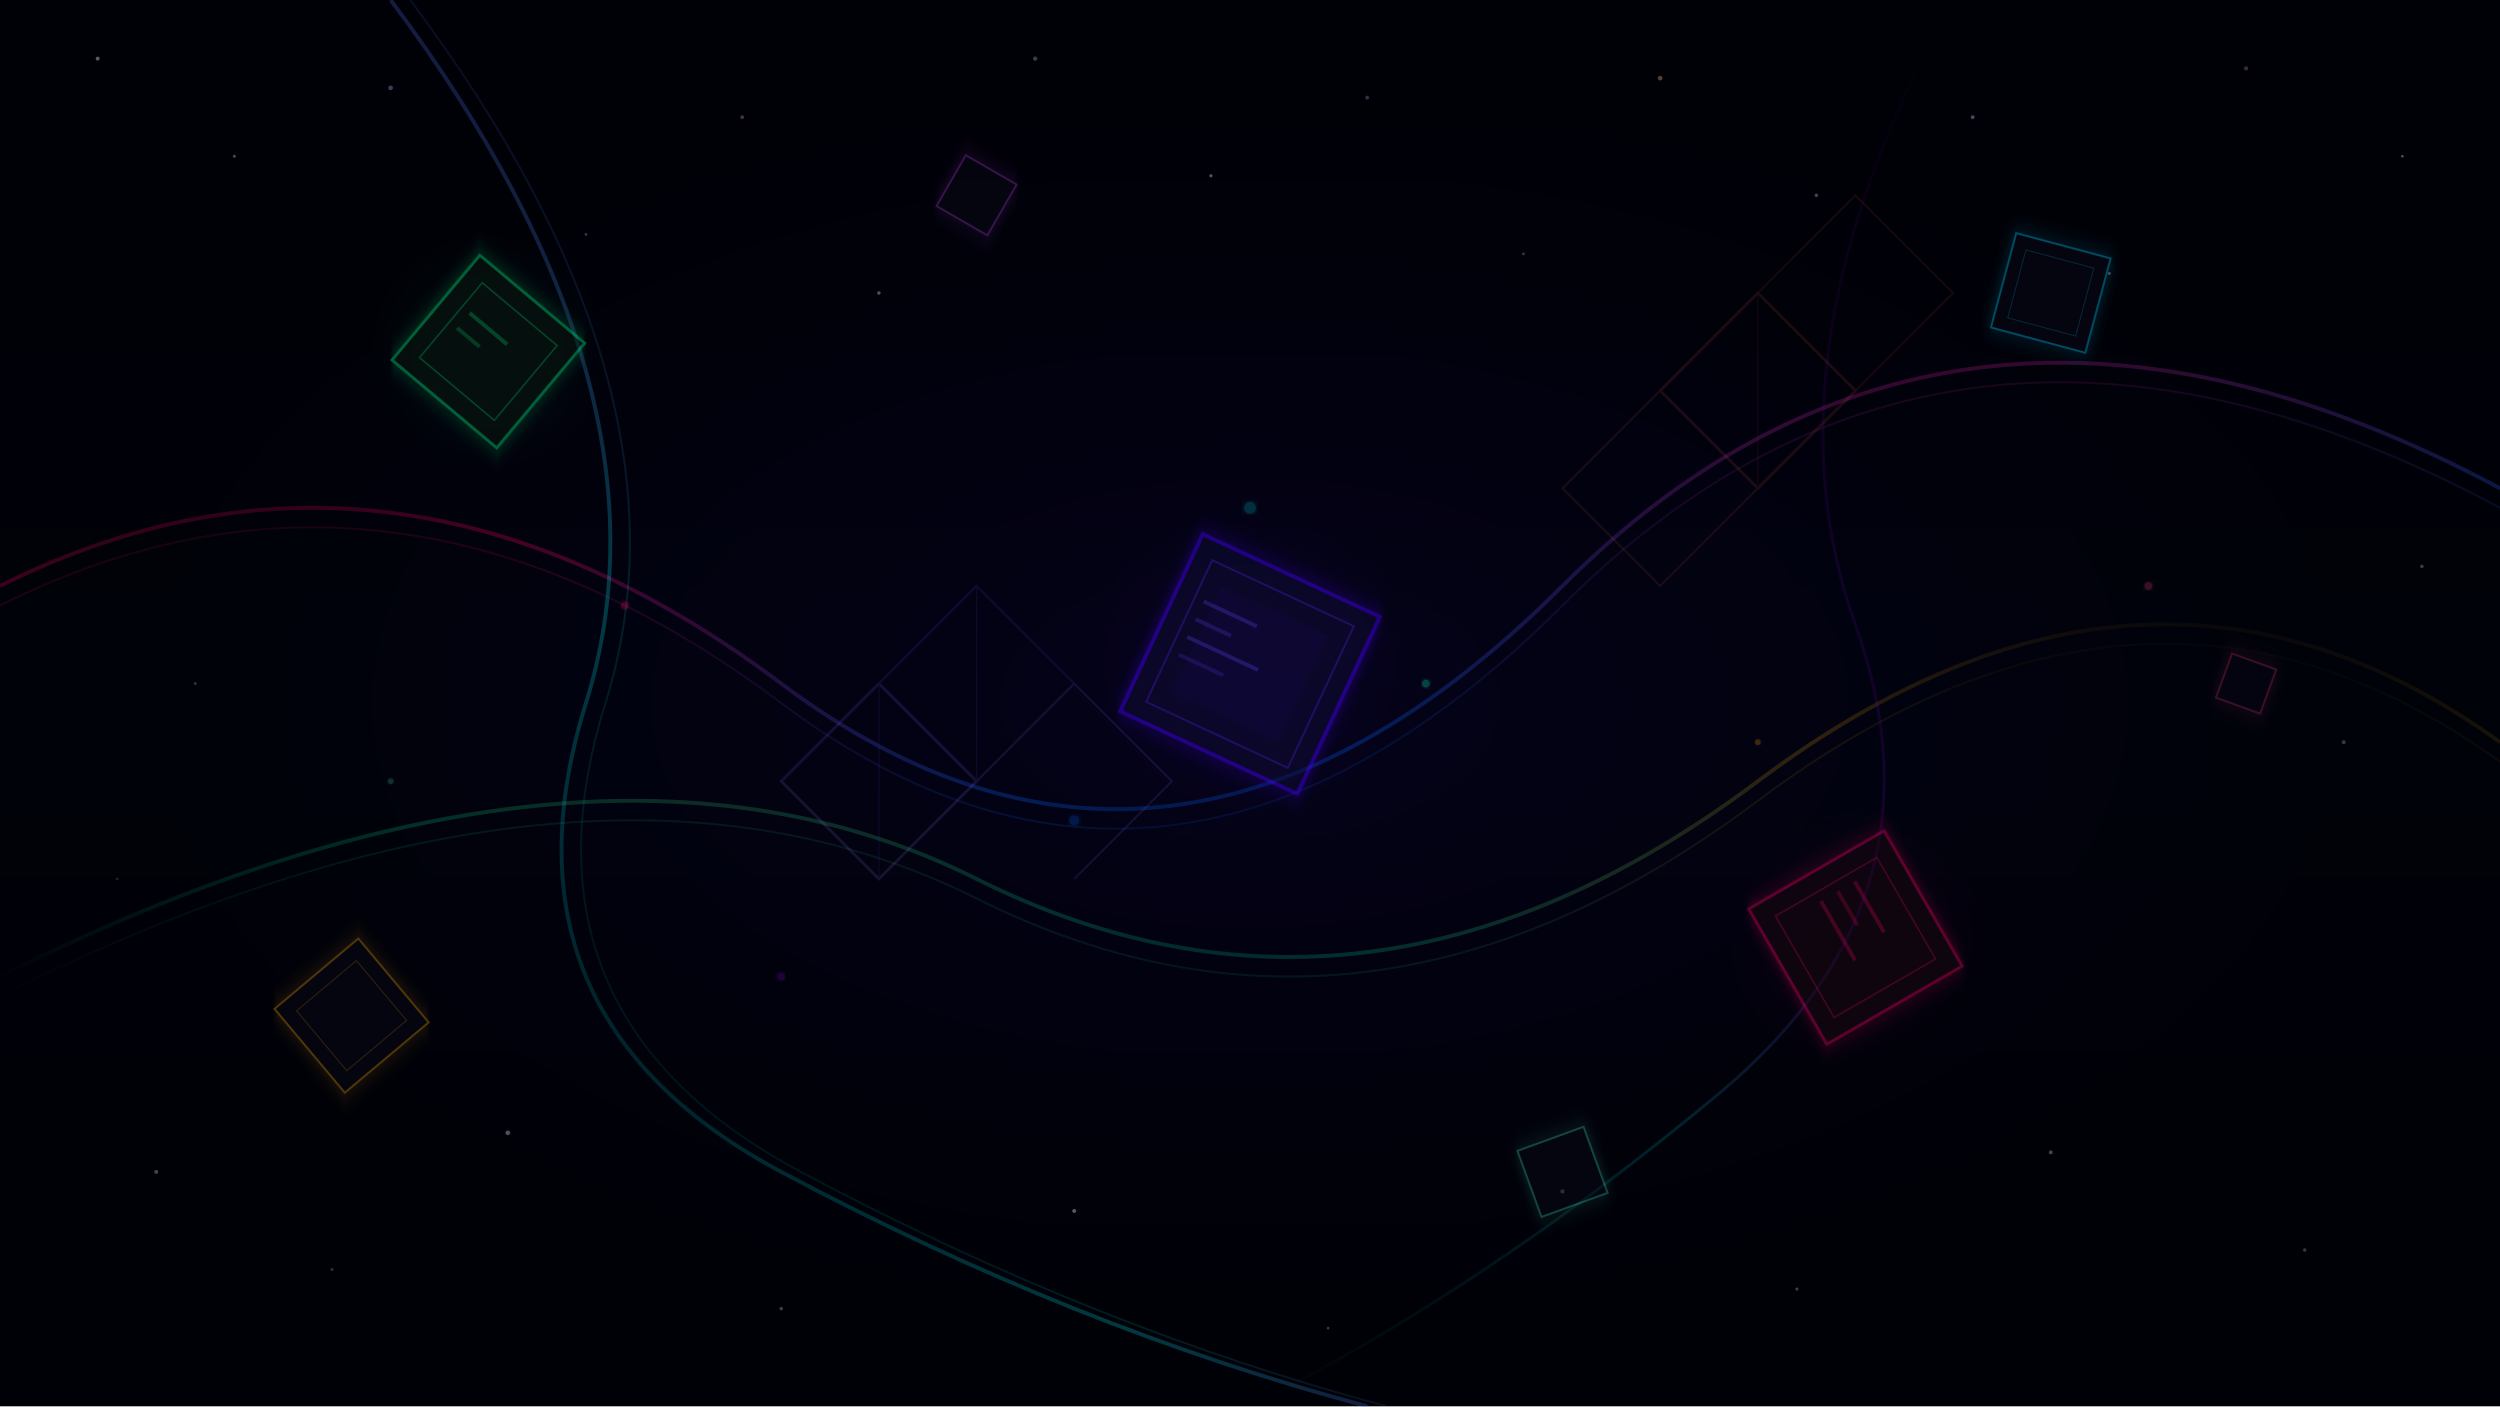
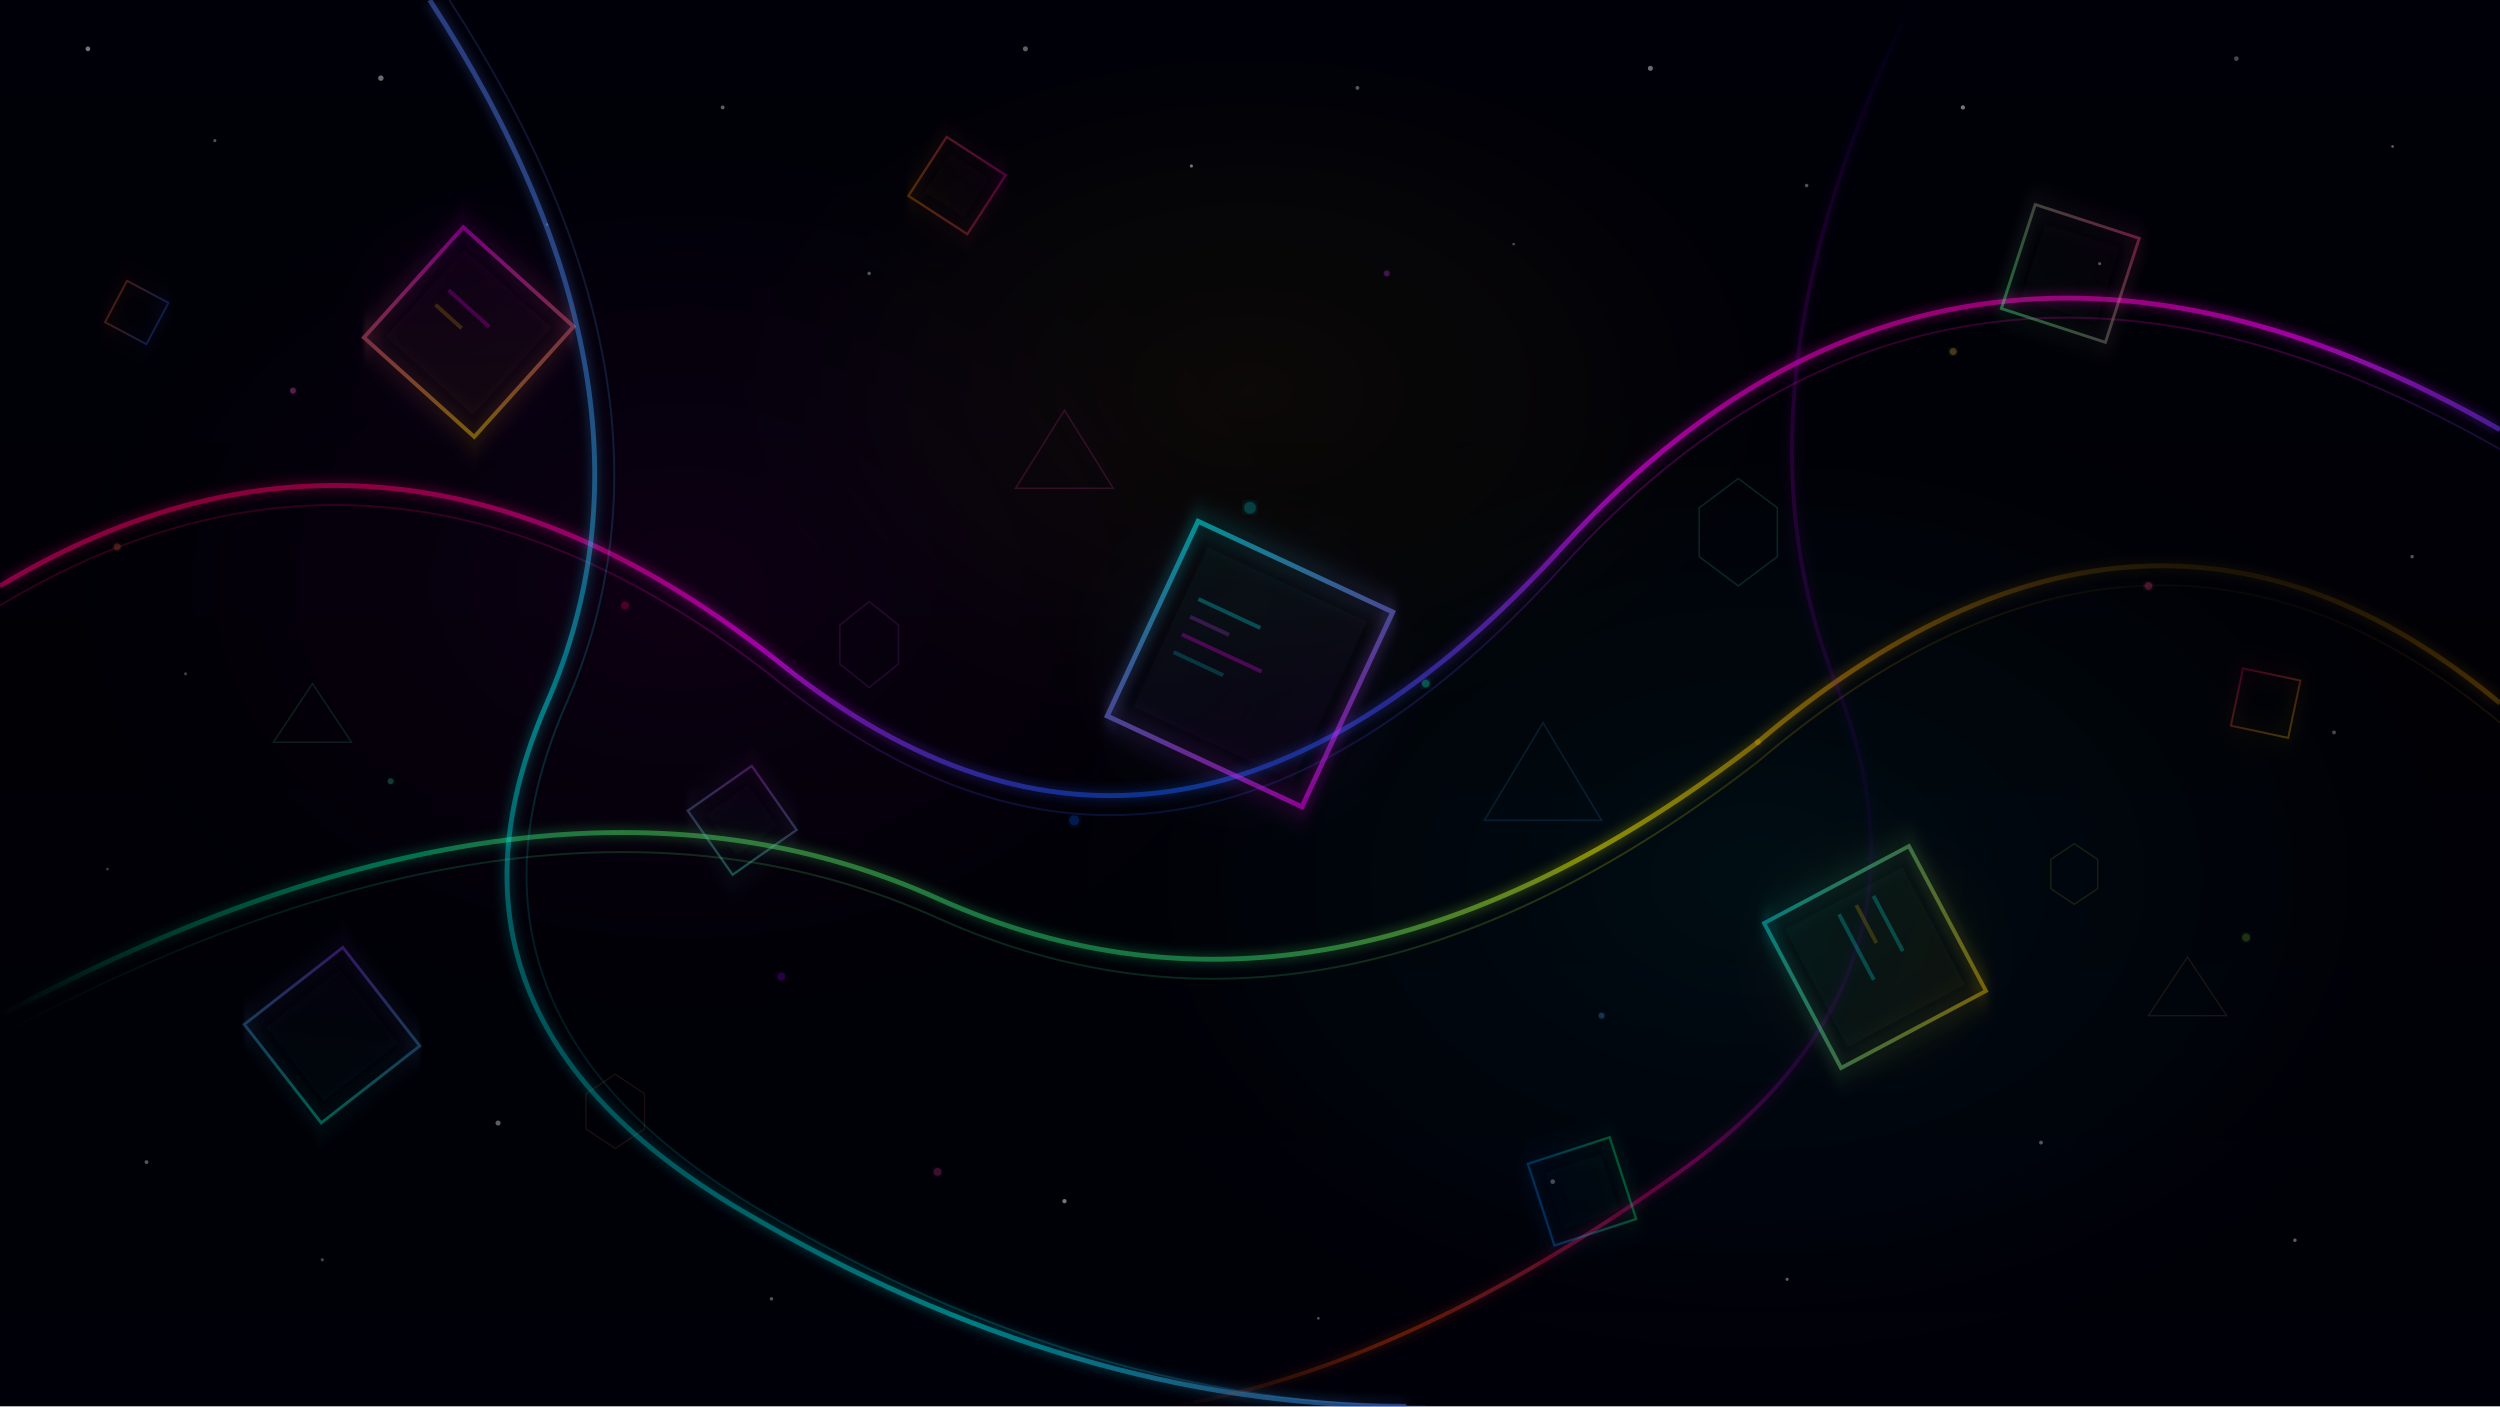
<svg xmlns="http://www.w3.org/2000/svg" width="1280" height="720" viewBox="0 0 1280 720">
  <defs>
    <linearGradient id="bgGrad" x1="0" y1="0" x2="0" y2="1">
-       <stop offset="0%" stop-color="#000005" />
-       <stop offset="50%" stop-color="#000208" />
-       <stop offset="100%" stop-color="#000005" />
-     </linearGradient>
-     <radialGradient id="centerGlow" cx="0.5" cy="0.5" r="0.5">
-       <stop offset="0%" stop-color="#4400ff" stop-opacity="0.08" />
-       <stop offset="50%" stop-color="#2200aa" stop-opacity="0.04" />
+       <stop offset="0%" stop-color="#000008" />
+       <stop offset="50%" stop-color="#000004" />
+       <stop offset="100%" stop-color="#000008" />
+     </linearGradient>
+     <linearGradient id="cubeGrad1" x1="0" y1="0" x2="1" y2="1">
+       <stop offset="0%" stop-color="#00ffff" />
+       <stop offset="100%" stop-color="#ff00ff" />
+     </linearGradient>
+     <linearGradient id="cubeGrad2" x1="0" y1="0" x2="1" y2="1">
+       <stop offset="0%" stop-color="#ff00ff" />
+       <stop offset="100%" stop-color="#ffcc00" />
+     </linearGradient>
+     <linearGradient id="cubeGrad3" x1="0" y1="1" x2="1" y2="0">
+       <stop offset="0%" stop-color="#00ffff" />
+       <stop offset="100%" stop-color="#ffcc00" />
+     </linearGradient>
+     <linearGradient id="cubeGrad4" x1="1" y1="0" x2="0" y2="1">
+       <stop offset="0%" stop-color="#ff4488" />
+       <stop offset="100%" stop-color="#44ff88" />
+     </linearGradient>
+     <linearGradient id="cubeGrad5" x1="0" y1="0" x2="1" y2="1">
+       <stop offset="0%" stop-color="#8844ff" />
+       <stop offset="100%" stop-color="#00ffcc" />
+     </linearGradient>
+     <linearGradient id="cubeGrad6" x1="0" y1="1" x2="1" y2="0">
+       <stop offset="0%" stop-color="#ff8800" />
+       <stop offset="100%" stop-color="#ff00aa" />
+     </linearGradient>
+     <linearGradient id="cubeGrad7" x1="0" y1="0" x2="0" y2="1">
+       <stop offset="0%" stop-color="#00ff88" />
+       <stop offset="100%" stop-color="#0088ff" />
+     </linearGradient>
+     <linearGradient id="cubeGrad8" x1="1" y1="1" x2="0" y2="0">
+       <stop offset="0%" stop-color="#ffcc00" />
+       <stop offset="100%" stop-color="#ff0066" />
+     </linearGradient>
+     <linearGradient id="cubeGrad9" x1="0" y1="0" x2="1" y2="1">
+       <stop offset="0%" stop-color="#cc44ff" />
+       <stop offset="100%" stop-color="#44ffcc" />
+     </linearGradient>
+     <linearGradient id="cubeGrad10" x1="0" y1="0" x2="1" y2="0">
+       <stop offset="0%" stop-color="#ff6644" />
+       <stop offset="100%" stop-color="#4466ff" />
+     </linearGradient>
+     <linearGradient id="streamGrad1" x1="0" y1="0" x2="1" y2="1">
+       <stop offset="0%" stop-color="#ff0066" stop-opacity="0" />
+       <stop offset="25%" stop-color="#ff0066" stop-opacity="0.5" />
+       <stop offset="50%" stop-color="#ff00ff" stop-opacity="0.6" />
+       <stop offset="75%" stop-color="#0066ff" stop-opacity="0.5" />
+       <stop offset="100%" stop-color="#0066ff" stop-opacity="0" />
+     </linearGradient>
+     <linearGradient id="streamGrad2" x1="0" y1="1" x2="1" y2="0">
+       <stop offset="0%" stop-color="#00ffaa" stop-opacity="0" />
+       <stop offset="25%" stop-color="#00ffaa" stop-opacity="0.4" />
+       <stop offset="50%" stop-color="#ffff00" stop-opacity="0.5" />
+       <stop offset="75%" stop-color="#ffaa00" stop-opacity="0.4" />
+       <stop offset="100%" stop-color="#ffaa00" stop-opacity="0" />
+     </linearGradient>
+     <linearGradient id="streamGrad3" x1="1" y1="0" x2="0" y2="1">
+       <stop offset="0%" stop-color="#aa00ff" stop-opacity="0" />
+       <stop offset="30%" stop-color="#aa00ff" stop-opacity="0.45" />
+       <stop offset="70%" stop-color="#00ffff" stop-opacity="0.45" />
+       <stop offset="100%" stop-color="#00ffff" stop-opacity="0" />
+     </linearGradient>
+     <linearGradient id="streamGrad4" x1="0" y1="0" x2="1" y2="0">
+       <stop offset="0%" stop-color="#ff4400" stop-opacity="0" />
+       <stop offset="30%" stop-color="#ff4400" stop-opacity="0.35" />
+       <stop offset="70%" stop-color="#ff00aa" stop-opacity="0.35" />
+       <stop offset="100%" stop-color="#4400ff" stop-opacity="0" />
+     </linearGradient>
+     <radialGradient id="mist1" cx="0.5" cy="0.5" r="0.5">
+       <stop offset="0%" stop-color="#ff00ff" stop-opacity="0.06" />
+       <stop offset="60%" stop-color="#8800aa" stop-opacity="0.03" />
      <stop offset="100%" stop-color="#000000" stop-opacity="0" />
    </radialGradient>
-     <linearGradient id="streamGrad1" x1="0" y1="0" x2="1" y2="1">
-       <stop offset="0%" stop-color="#ff0066" stop-opacity="0" />
-       <stop offset="30%" stop-color="#ff0066" stop-opacity="0.3" />
-       <stop offset="70%" stop-color="#0066ff" stop-opacity="0.3" />
-       <stop offset="100%" stop-color="#0066ff" stop-opacity="0" />
-     </linearGradient>
-     <linearGradient id="streamGrad2" x1="0" y1="1" x2="1" y2="0">
-       <stop offset="0%" stop-color="#00ffaa" stop-opacity="0" />
-       <stop offset="30%" stop-color="#00ffaa" stop-opacity="0.2" />
-       <stop offset="70%" stop-color="#ffaa00" stop-opacity="0.2" />
-       <stop offset="100%" stop-color="#ffaa00" stop-opacity="0" />
-     </linearGradient>
-     <linearGradient id="streamGrad3" x1="1" y1="0" x2="0" y2="1">
-       <stop offset="0%" stop-color="#aa00ff" stop-opacity="0" />
-       <stop offset="40%" stop-color="#aa00ff" stop-opacity="0.25" />
-       <stop offset="60%" stop-color="#00ffff" stop-opacity="0.25" />
-       <stop offset="100%" stop-color="#00ffff" stop-opacity="0" />
-     </linearGradient>
+     <radialGradient id="mist2" cx="0.5" cy="0.5" r="0.5">
+       <stop offset="0%" stop-color="#00ffff" stop-opacity="0.06" />
+       <stop offset="60%" stop-color="#0088aa" stop-opacity="0.03" />
+       <stop offset="100%" stop-color="#000000" stop-opacity="0" />
+     </radialGradient>
+     <radialGradient id="mist3" cx="0.5" cy="0.5" r="0.5">
+       <stop offset="0%" stop-color="#ffcc00" stop-opacity="0.05" />
+       <stop offset="60%" stop-color="#aa8800" stop-opacity="0.025" />
+       <stop offset="100%" stop-color="#000000" stop-opacity="0" />
+     </radialGradient>
    <filter id="cubeGlow">
-       <feGaussianBlur stdDeviation="4" result="blur" />
+       <feGaussianBlur stdDeviation="5" result="blur" />
      <feMerge>
        <feMergeNode in="blur" />
        <feMergeNode in="SourceGraphic" />
      </feMerge>
    </filter>
    <filter id="softGlow">
-       <feGaussianBlur stdDeviation="8" />
+       <feGaussianBlur stdDeviation="10" />
    </filter>
    <filter id="starGlow">
      <feGaussianBlur stdDeviation="2" result="blur" />
      <feMerge>
        <feMergeNode in="blur" />
        <feMergeNode in="SourceGraphic" />
      </feMerge>
    </filter>
+     <filter id="streamGlow">
+       <feGaussianBlur stdDeviation="3" result="blur" />
+       <feMerge>
+         <feMergeNode in="blur" />
+         <feMergeNode in="SourceGraphic" />
+       </feMerge>
+     </filter>
  </defs>
  <rect width="1280" height="720" fill="url(#bgGrad)" />
+   <ellipse cx="350" cy="300" rx="350" ry="250" fill="url(#mist1)" />
+   <ellipse cx="900" cy="450" rx="400" ry="280" fill="url(#mist2)" />
+   <ellipse cx="640" cy="200" rx="300" ry="200" fill="url(#mist3)" />
  <g>
-     <circle cx="50" cy="30" r="1" fill="#ffffff" opacity="0.4" />
-     <circle cx="120" cy="80" r="0.8" fill="#ffffff" opacity="0.3" />
-     <circle cx="200" cy="45" r="1.2" fill="#aaccff" opacity="0.35" />
-     <circle cx="300" cy="120" r="0.7" fill="#ffffff" opacity="0.25" />
-     <circle cx="380" cy="60" r="1" fill="#ffaacc" opacity="0.3" />
-     <circle cx="450" cy="150" r="0.9" fill="#ffffff" opacity="0.35" />
-     <circle cx="530" cy="30" r="1.1" fill="#aaffcc" opacity="0.3" />
-     <circle cx="620" cy="90" r="0.8" fill="#ffffff" opacity="0.4" />
-     <circle cx="700" cy="50" r="1" fill="#ccaaff" opacity="0.3" />
-     <circle cx="780" cy="130" r="0.7" fill="#ffffff" opacity="0.25" />
-     <circle cx="850" cy="40" r="1.2" fill="#ffccaa" opacity="0.35" />
-     <circle cx="930" cy="100" r="0.9" fill="#ffffff" opacity="0.3" />
-     <circle cx="1010" cy="60" r="1" fill="#aaccff" opacity="0.4" />
-     <circle cx="1080" cy="140" r="0.8" fill="#ffffff" opacity="0.3" />
-     <circle cx="1150" cy="35" r="1.1" fill="#ffaacc" opacity="0.25" />
-     <circle cx="1230" cy="80" r="0.7" fill="#ffffff" opacity="0.35" />
-     <circle cx="80" cy="600" r="1" fill="#ffffff" opacity="0.3" />
-     <circle cx="170" cy="650" r="0.8" fill="#ccaaff" opacity="0.25" />
-     <circle cx="260" cy="580" r="1.2" fill="#ffffff" opacity="0.35" />
-     <circle cx="400" cy="670" r="0.9" fill="#aaffcc" opacity="0.3" />
-     <circle cx="550" cy="620" r="1" fill="#ffffff" opacity="0.4" />
-     <circle cx="680" cy="680" r="0.7" fill="#ffccaa" opacity="0.3" />
-     <circle cx="800" cy="610" r="1.1" fill="#ffffff" opacity="0.25" />
-     <circle cx="920" cy="660" r="0.8" fill="#aaccff" opacity="0.35" />
-     <circle cx="1050" cy="590" r="1" fill="#ffffff" opacity="0.3" />
-     <circle cx="1180" cy="640" r="0.9" fill="#ffaacc" opacity="0.3" />
-     <circle cx="100" cy="350" r="0.8" fill="#ffffff" opacity="0.2" />
-     <circle cx="1200" cy="380" r="1" fill="#ffffff" opacity="0.25" />
-     <circle cx="60" cy="450" r="0.7" fill="#ccaaff" opacity="0.2" />
-     <circle cx="1240" cy="290" r="0.9" fill="#aaffcc" opacity="0.3" />
-   </g>
-   <rect width="1280" height="720" fill="url(#centerGlow)" />
-   <path d="M0 300 Q200 200 400 350 Q600 500 800 300 Q1000 100 1280 250" fill="none" stroke="url(#streamGrad1)" stroke-width="2" />
-   <path d="M0 310 Q200 210 400 360 Q600 510 800 310 Q1000 110 1280 260" fill="none" stroke="url(#streamGrad1)" stroke-width="1" opacity="0.5" />
-   <path d="M0 500 Q300 350 500 450 Q700 550 900 400 Q1100 250 1280 380" fill="none" stroke="url(#streamGrad2)" stroke-width="2" />
-   <path d="M0 510 Q300 360 500 460 Q700 560 900 410 Q1100 260 1280 390" fill="none" stroke="url(#streamGrad2)" stroke-width="1" opacity="0.5" />
-   <path d="M200 0 Q350 200 300 360 Q250 520 400 600 Q550 680 700 720" fill="none" stroke="url(#streamGrad3)" stroke-width="2" />
-   <path d="M210 0 Q360 200 310 360 Q260 520 410 600 Q560 680 710 720" fill="none" stroke="url(#streamGrad3)" stroke-width="1" opacity="0.5" />
-   <path d="M1000 0 Q900 180 950 320 Q1000 460 880 560 Q760 660 640 720" fill="none" stroke="url(#streamGrad3)" stroke-width="1.5" opacity="0.6" />
+     <circle cx="45" cy="25" r="1.2" fill="#ffffff" opacity="0.5" />
+     <circle cx="110" cy="72" r="0.8" fill="#ffffff" opacity="0.35" />
+     <circle cx="195" cy="40" r="1.4" fill="#ffffff" opacity="0.45" />
+     <circle cx="280" cy="115" r="0.7" fill="#ffffff" opacity="0.3" />
+     <circle cx="370" cy="55" r="1" fill="#ffffff" opacity="0.4" />
+     <circle cx="445" cy="140" r="0.9" fill="#ffffff" opacity="0.35" />
+     <circle cx="525" cy="25" r="1.3" fill="#ffffff" opacity="0.4" />
+     <circle cx="610" cy="85" r="0.8" fill="#ffffff" opacity="0.5" />
+     <circle cx="695" cy="45" r="1" fill="#ffffff" opacity="0.35" />
+     <circle cx="775" cy="125" r="0.7" fill="#ffffff" opacity="0.3" />
+     <circle cx="845" cy="35" r="1.3" fill="#ffffff" opacity="0.45" />
+     <circle cx="925" cy="95" r="0.9" fill="#ffffff" opacity="0.35" />
+     <circle cx="1005" cy="55" r="1.1" fill="#ffffff" opacity="0.5" />
+     <circle cx="1075" cy="135" r="0.8" fill="#ffffff" opacity="0.35" />
+     <circle cx="1145" cy="30" r="1.2" fill="#ffffff" opacity="0.3" />
+     <circle cx="1225" cy="75" r="0.7" fill="#ffffff" opacity="0.4" />
+     <circle cx="75" cy="595" r="1" fill="#ffffff" opacity="0.35" />
+     <circle cx="165" cy="645" r="0.8" fill="#ffffff" opacity="0.3" />
+     <circle cx="255" cy="575" r="1.3" fill="#ffffff" opacity="0.4" />
+     <circle cx="395" cy="665" r="0.9" fill="#ffffff" opacity="0.35" />
+     <circle cx="545" cy="615" r="1.1" fill="#ffffff" opacity="0.5" />
+     <circle cx="675" cy="675" r="0.7" fill="#ffffff" opacity="0.35" />
+     <circle cx="795" cy="605" r="1.2" fill="#ffffff" opacity="0.3" />
+     <circle cx="915" cy="655" r="0.8" fill="#ffffff" opacity="0.4" />
+     <circle cx="1045" cy="585" r="1" fill="#ffffff" opacity="0.35" />
+     <circle cx="1175" cy="635" r="0.9" fill="#ffffff" opacity="0.4" />
+     <circle cx="95" cy="345" r="0.8" fill="#ffffff" opacity="0.25" />
+     <circle cx="1195" cy="375" r="1" fill="#ffffff" opacity="0.3" />
+     <circle cx="55" cy="445" r="0.7" fill="#ffffff" opacity="0.25" />
+     <circle cx="1235" cy="285" r="0.9" fill="#ffffff" opacity="0.35" />
+     <circle cx="150" cy="200" r="1.5" fill="#ff66cc" opacity="0.35" filter="url(#starGlow)" />
+     <circle cx="320" cy="310" r="2" fill="#ff0066" opacity="0.3" filter="url(#starGlow)" />
+     <circle cx="550" cy="420" r="2.5" fill="#0066ff" opacity="0.3" filter="url(#starGlow)" />
+     <circle cx="730" cy="350" r="2" fill="#00ffaa" opacity="0.35" filter="url(#starGlow)" />
+     <circle cx="900" cy="380" r="1.5" fill="#ffaa00" opacity="0.3" filter="url(#starGlow)" />
+     <circle cx="400" cy="500" r="2" fill="#aa00ff" opacity="0.25" filter="url(#starGlow)" />
+     <circle cx="640" cy="260" r="3" fill="#00ffff" opacity="0.25" filter="url(#starGlow)" />
+     <circle cx="1100" cy="300" r="2" fill="#ff4488" opacity="0.3" filter="url(#starGlow)" />
+     <circle cx="200" cy="400" r="1.5" fill="#44ffcc" opacity="0.25" filter="url(#starGlow)" />
+     <circle cx="1000" cy="180" r="1.8" fill="#ffcc44" opacity="0.3" filter="url(#starGlow)" />
+     <circle cx="480" cy="600" r="2" fill="#ff44aa" opacity="0.25" filter="url(#starGlow)" />
+     <circle cx="820" cy="520" r="1.5" fill="#44aaff" opacity="0.3" filter="url(#starGlow)" />
+     <circle cx="1150" cy="480" r="2" fill="#aaff44" opacity="0.2" filter="url(#starGlow)" />
+     <circle cx="60" cy="280" r="1.8" fill="#ff8844" opacity="0.25" filter="url(#starGlow)" />
+     <circle cx="710" cy="140" r="1.5" fill="#cc44ff" opacity="0.3" filter="url(#starGlow)" />
+   </g>
+   <path d="M0 300 Q200 180 400 340 Q600 500 800 280 Q1000 60 1280 220" fill="none" stroke="url(#streamGrad1)" stroke-width="2.5" filter="url(#streamGlow)" />
+   <path d="M0 310 Q200 190 400 350 Q600 510 800 290 Q1000 70 1280 230" fill="none" stroke="url(#streamGrad1)" stroke-width="1" opacity="0.4" />
+   <path d="M0 520 Q280 370 480 460 Q680 550 900 380 Q1100 210 1280 360" fill="none" stroke="url(#streamGrad2)" stroke-width="2.5" filter="url(#streamGlow)" />
+   <path d="M0 530 Q280 380 480 470 Q680 560 900 390 Q1100 220 1280 370" fill="none" stroke="url(#streamGrad2)" stroke-width="1" opacity="0.4" />
+   <path d="M220 0 Q350 200 280 360 Q210 520 380 620 Q550 720 720 720" fill="none" stroke="url(#streamGrad3)" stroke-width="2.5" filter="url(#streamGlow)" />
+   <path d="M230 0 Q360 200 290 360 Q220 520 390 620 Q560 720 730 720" fill="none" stroke="url(#streamGrad3)" stroke-width="1" opacity="0.4" />
+   <path d="M980 0 Q880 200 940 350 Q1000 500 860 600 Q720 700 600 720" fill="none" stroke="url(#streamGrad4)" stroke-width="2" filter="url(#streamGlow)" />
  <g transform="translate(640,340) rotate(25)">
-     <rect x="-50" y="-50" width="100" height="100" fill="#0a0a30" stroke="#4400ff" stroke-width="2" opacity="0.5" filter="url(#cubeGlow)" />
-     <rect x="-40" y="-40" width="80" height="80" fill="none" stroke="#6622ff" stroke-width="1" opacity="0.3" />
-     <rect x="-30" y="-30" width="60" height="60" fill="#4400ff" opacity="0.05" />
-     <rect x="-35" y="-20" width="30" height="2" fill="#6644ff" opacity="0.3" />
-     <rect x="-35" y="-10" width="20" height="2" fill="#6644ff" opacity="0.25" />
-     <rect x="-35" y="0" width="40" height="2" fill="#6644ff" opacity="0.3" />
-     <rect x="-35" y="10" width="25" height="2" fill="#6644ff" opacity="0.2" />
-   </g>
-   <ellipse cx="640" cy="340" rx="70" ry="70" fill="#4400ff" opacity="0.03" filter="url(#softGlow)" />
-   <g transform="translate(250,180) rotate(40)">
-     <rect x="-35" y="-35" width="70" height="70" fill="#0a1a0a" stroke="#00ff88" stroke-width="1.5" opacity="0.4" filter="url(#cubeGlow)" />
-     <rect x="-25" y="-25" width="50" height="50" fill="none" stroke="#00ff88" stroke-width="0.8" opacity="0.25" />
-     <rect x="-20" y="-10" width="25" height="2" fill="#00ff88" opacity="0.25" />
-     <rect x="-20" y="0" width="15" height="2" fill="#00ff88" opacity="0.2" />
-   </g>
-   <ellipse cx="250" cy="180" rx="50" ry="50" fill="#00ff88" opacity="0.02" filter="url(#softGlow)" />
-   <g transform="translate(950,480) rotate(60)">
-     <rect x="-40" y="-40" width="80" height="80" fill="#1a0a0a" stroke="#ff0066" stroke-width="1.5" opacity="0.4" filter="url(#cubeGlow)" />
-     <rect x="-30" y="-30" width="60" height="60" fill="none" stroke="#ff0066" stroke-width="0.8" opacity="0.25" />
-     <rect x="-25" y="-15" width="30" height="2" fill="#ff0066" opacity="0.25" />
-     <rect x="-25" y="-5" width="20" height="2" fill="#ff0066" opacity="0.2" />
-     <rect x="-25" y="5" width="35" height="2" fill="#ff0066" opacity="0.25" />
-   </g>
-   <ellipse cx="950" cy="480" rx="55" ry="55" fill="#ff0066" opacity="0.02" filter="url(#softGlow)" />
-   <g transform="translate(1050,150) rotate(15)">
-     <rect x="-25" y="-25" width="50" height="50" fill="#0a0a1a" stroke="#00ccff" stroke-width="1" opacity="0.4" filter="url(#cubeGlow)" />
-     <rect x="-18" y="-18" width="36" height="36" fill="none" stroke="#00ccff" stroke-width="0.5" opacity="0.2" />
-   </g>
-   <g transform="translate(180,520) rotate(50)">
-     <rect x="-28" y="-28" width="56" height="56" fill="#0a0a1a" stroke="#ffaa00" stroke-width="1" opacity="0.35" filter="url(#cubeGlow)" />
-     <rect x="-20" y="-20" width="40" height="40" fill="none" stroke="#ffaa00" stroke-width="0.5" opacity="0.2" />
-   </g>
-   <g transform="translate(500,100) rotate(30)">
-     <rect x="-15" y="-15" width="30" height="30" fill="#0a0a1a" stroke="#cc44ff" stroke-width="1" opacity="0.3" filter="url(#cubeGlow)" />
-   </g>
-   <g transform="translate(800,600) rotate(70)">
-     <rect x="-18" y="-18" width="36" height="36" fill="#0a0a1a" stroke="#44ffcc" stroke-width="1" opacity="0.3" filter="url(#cubeGlow)" />
-   </g>
-   <g transform="translate(1150,350) rotate(20)">
-     <rect x="-12" y="-12" width="24" height="24" fill="#0a0a1a" stroke="#ff4488" stroke-width="1" opacity="0.25" filter="url(#cubeGlow)" />
-   </g>
-   <g opacity="0.15">
-     <path d="M400 400 L450 350 L500 400 L450 450 Z" fill="none" stroke="#8866ff" stroke-width="1.5" />
-     <path d="M450 350 L500 300 L550 350 L500 400" fill="none" stroke="#6644dd" stroke-width="1" />
-     <path d="M500 400 L550 350 L600 400 L550 450" fill="none" stroke="#8866ff" stroke-width="1" />
-     <path d="M400 400 L450 450 L500 400" fill="none" stroke="#aa88ff" stroke-width="0.8" />
-     <line x1="450" y1="350" x2="450" y2="450" stroke="#6644dd" stroke-width="0.5" />
-     <line x1="500" y1="300" x2="500" y2="400" stroke="#6644dd" stroke-width="0.5" />
-   </g>
-   <g opacity="0.12">
-     <path d="M850 200 L900 150 L950 200 L900 250 Z" fill="none" stroke="#ff6644" stroke-width="1.5" />
-     <path d="M900 150 L950 100 L1000 150 L950 200" fill="none" stroke="#dd4422" stroke-width="1" />
-     <path d="M850 200 L800 250 L850 300 L900 250" fill="none" stroke="#ff6644" stroke-width="1" />
-     <line x1="900" y1="150" x2="900" y2="250" stroke="#dd4422" stroke-width="0.5" />
-   </g>
-   <circle cx="320" cy="310" r="2" fill="#ff0066" opacity="0.3" filter="url(#starGlow)" />
-   <circle cx="550" cy="420" r="2.5" fill="#0066ff" opacity="0.25" filter="url(#starGlow)" />
-   <circle cx="730" cy="350" r="2" fill="#00ffaa" opacity="0.3" filter="url(#starGlow)" />
-   <circle cx="900" cy="380" r="1.5" fill="#ffaa00" opacity="0.25" filter="url(#starGlow)" />
-   <circle cx="400" cy="500" r="2" fill="#aa00ff" opacity="0.2" filter="url(#starGlow)" />
-   <circle cx="640" cy="260" r="3" fill="#00ffff" opacity="0.2" filter="url(#starGlow)" />
-   <circle cx="1100" cy="300" r="2" fill="#ff4488" opacity="0.25" filter="url(#starGlow)" />
-   <circle cx="200" cy="400" r="1.5" fill="#44ffcc" opacity="0.2" filter="url(#starGlow)" />
-   <rect width="1280" height="720" fill="#000010" opacity="0.1" />
+     <rect x="-55" y="-55" width="110" height="110" fill="none" stroke="url(#cubeGrad1)" stroke-width="2.5" opacity="0.6" filter="url(#cubeGlow)" />
+     <rect x="-45" y="-45" width="90" height="90" fill="url(#cubeGrad1)" opacity="0.04" />
+     <rect x="-38" y="-20" width="35" height="2" fill="#00ffff" opacity="0.3" />
+     <rect x="-38" y="-10" width="22" height="2" fill="#cc44ff" opacity="0.25" />
+     <rect x="-38" y="0" width="45" height="2" fill="#ff00ff" opacity="0.3" />
+     <rect x="-38" y="10" width="28" height="2" fill="#00ffff" opacity="0.2" />
+   </g>
+   <ellipse cx="640" cy="340" rx="80" ry="80" fill="url(#cubeGrad1)" opacity="0.02" filter="url(#softGlow)" />
+   <g transform="translate(240,170) rotate(42)">
+     <rect x="-38" y="-38" width="76" height="76" fill="none" stroke="url(#cubeGrad2)" stroke-width="2" opacity="0.5" filter="url(#cubeGlow)" />
+     <rect x="-30" y="-30" width="60" height="60" fill="url(#cubeGrad2)" opacity="0.04" />
+     <rect x="-22" y="-10" width="28" height="2" fill="#ff00ff" opacity="0.25" />
+     <rect x="-22" y="0" width="18" height="2" fill="#ffcc00" opacity="0.2" />
+   </g>
+   <ellipse cx="240" cy="170" rx="55" ry="55" fill="#ff00ff" opacity="0.02" filter="url(#softGlow)" />
+   <g transform="translate(960,490) rotate(62)">
+     <rect x="-42" y="-42" width="84" height="84" fill="none" stroke="url(#cubeGrad3)" stroke-width="2" opacity="0.5" filter="url(#cubeGlow)" />
+     <rect x="-34" y="-34" width="68" height="68" fill="url(#cubeGrad3)" opacity="0.04" />
+     <rect x="-28" y="-15" width="32" height="2" fill="#00ffff" opacity="0.25" />
+     <rect x="-28" y="-5" width="22" height="2" fill="#ffcc00" opacity="0.2" />
+     <rect x="-28" y="5" width="38" height="2" fill="#00ffff" opacity="0.25" />
+   </g>
+   <ellipse cx="960" cy="490" rx="60" ry="60" fill="#ffcc00" opacity="0.02" filter="url(#softGlow)" />
+   <g transform="translate(1060,140) rotate(18)">
+     <rect x="-28" y="-28" width="56" height="56" fill="none" stroke="url(#cubeGrad4)" stroke-width="1.5" opacity="0.45" filter="url(#cubeGlow)" />
+     <rect x="-20" y="-20" width="40" height="40" fill="url(#cubeGrad4)" opacity="0.03" />
+   </g>
+   <g transform="translate(170,530) rotate(52)">
+     <rect x="-32" y="-32" width="64" height="64" fill="none" stroke="url(#cubeGrad5)" stroke-width="1.5" opacity="0.4" filter="url(#cubeGlow)" />
+     <rect x="-24" y="-24" width="48" height="48" fill="url(#cubeGrad5)" opacity="0.03" />
+   </g>
+   <g transform="translate(490,95) rotate(33)">
+     <rect x="-18" y="-18" width="36" height="36" fill="none" stroke="url(#cubeGrad6)" stroke-width="1.2" opacity="0.35" filter="url(#cubeGlow)" />
+     <rect x="-12" y="-12" width="24" height="24" fill="url(#cubeGrad6)" opacity="0.03" />
+   </g>
+   <g transform="translate(810,610) rotate(72)">
+     <rect x="-22" y="-22" width="44" height="44" fill="none" stroke="url(#cubeGrad7)" stroke-width="1.2" opacity="0.35" filter="url(#cubeGlow)" />
+     <rect x="-15" y="-15" width="30" height="30" fill="url(#cubeGrad7)" opacity="0.03" />
+   </g>
+   <g transform="translate(1160,360) rotate(12)">
+     <rect x="-15" y="-15" width="30" height="30" fill="none" stroke="url(#cubeGrad8)" stroke-width="1" opacity="0.3" filter="url(#cubeGlow)" />
+   </g>
+   <g transform="translate(380,420) rotate(55)">
+     <rect x="-20" y="-20" width="40" height="40" fill="none" stroke="url(#cubeGrad9)" stroke-width="1.2" opacity="0.35" filter="url(#cubeGlow)" />
+     <rect x="-13" y="-13" width="26" height="26" fill="url(#cubeGrad9)" opacity="0.03" />
+   </g>
+   <g transform="translate(70,160) rotate(28)">
+     <rect x="-12" y="-12" width="24" height="24" fill="none" stroke="url(#cubeGrad10)" stroke-width="1" opacity="0.3" filter="url(#cubeGlow)" />
+   </g>
+   <polygon points="520,250 545,210 570,250" fill="none" stroke="#ff44aa" stroke-width="0.8" opacity="0.18" />
+   <polygon points="760,420 790,370 820,420" fill="none" stroke="#44aaff" stroke-width="0.8" opacity="0.15" />
+   <polygon points="1100,520 1120,490 1140,520" fill="none" stroke="#ffaa44" stroke-width="0.7" opacity="0.12" />
+   <polygon points="140,380 160,350 180,380" fill="none" stroke="#44ffaa" stroke-width="0.7" opacity="0.15" />
+   <polygon points="430,320 445,308 460,320 460,340 445,352 430,340" fill="none" stroke="#cc44ff" stroke-width="0.8" opacity="0.15" />
+   <polygon points="870,260 890,245 910,260 910,285 890,300 870,285" fill="none" stroke="#44ffcc" stroke-width="0.8" opacity="0.15" />
+   <polygon points="300,560 315,550 330,560 330,578 315,588 300,578" fill="none" stroke="#ff8844" stroke-width="0.7" opacity="0.12" />
+   <polygon points="1050,440 1062,432 1074,440 1074,455 1062,463 1050,455" fill="none" stroke="#ffff44" stroke-width="0.7" opacity="0.12" />
+   <rect width="1280" height="720" fill="#000010" opacity="0.08" />
</svg>
